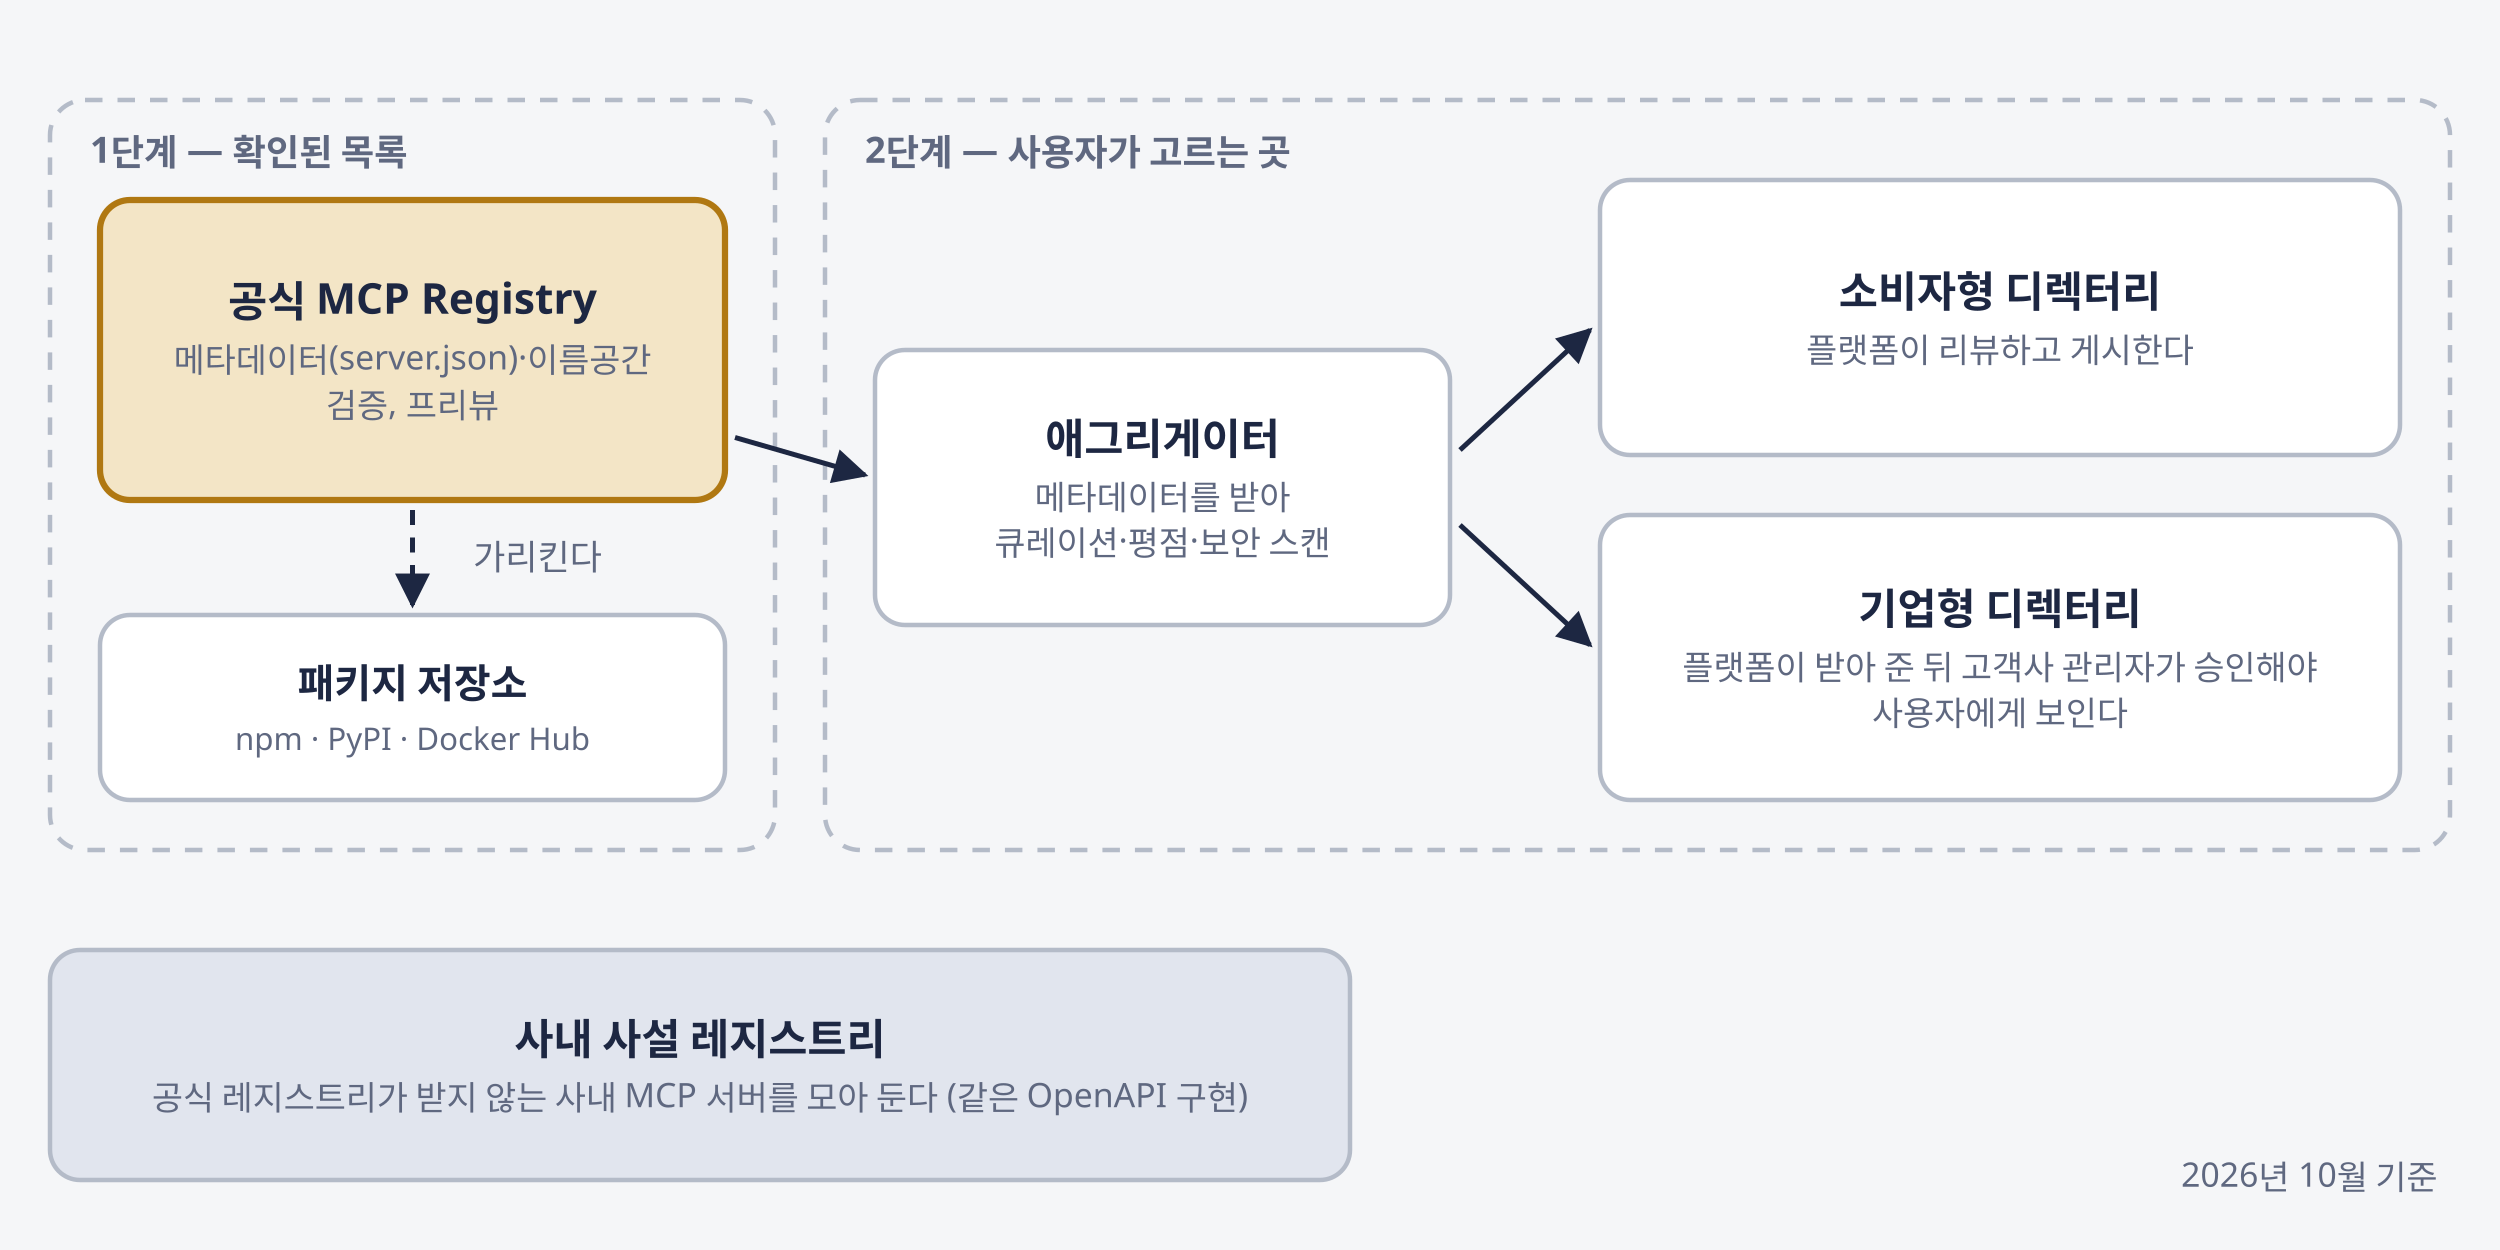
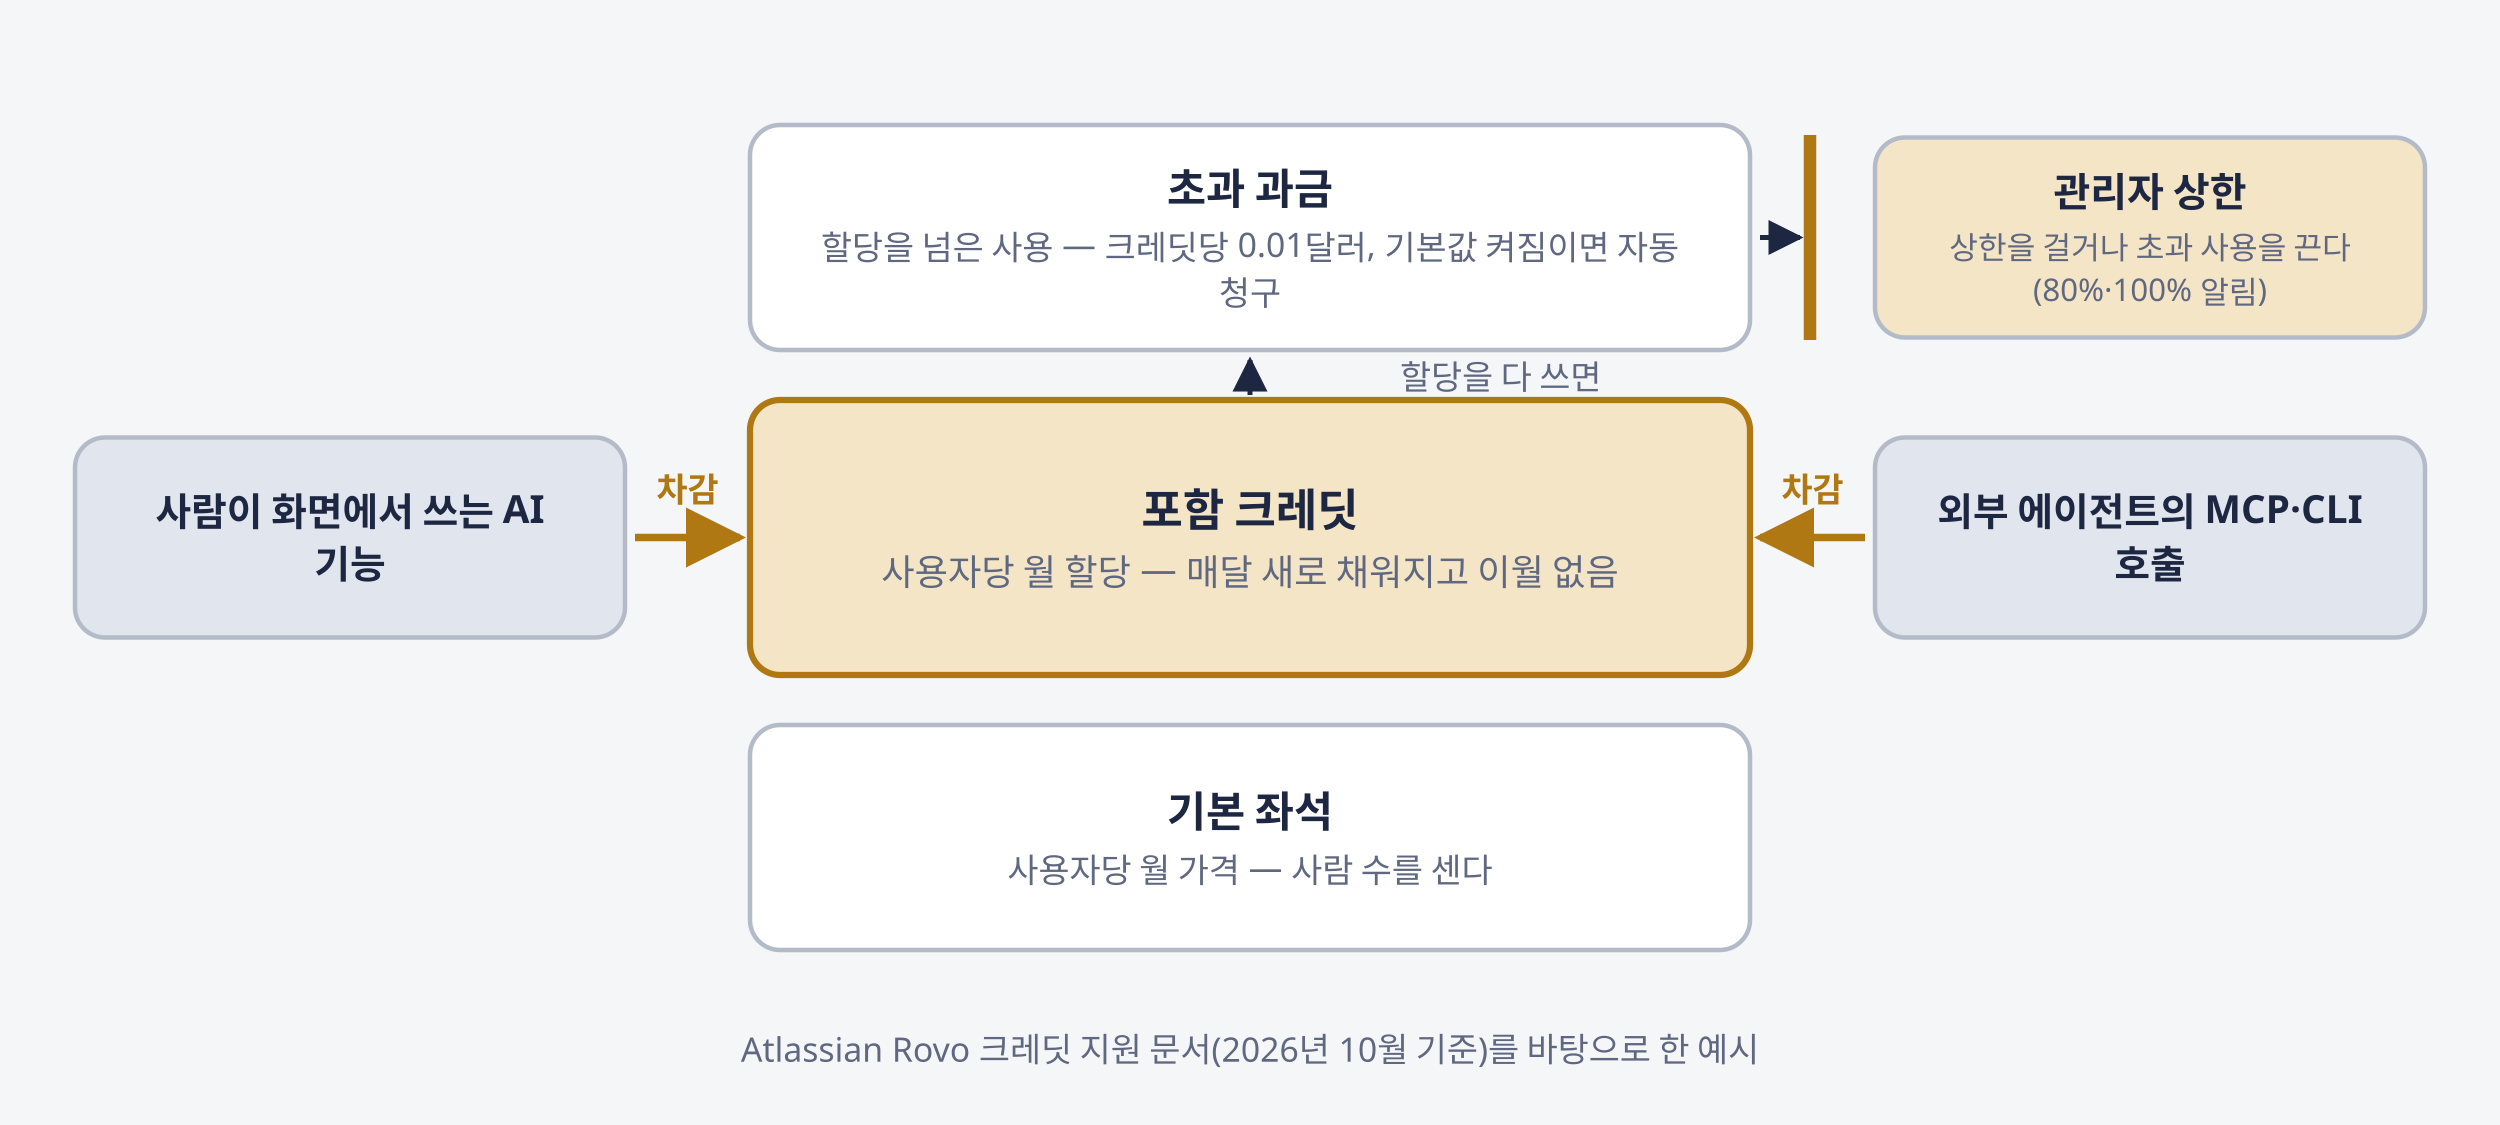
- <svg xmlns="http://www.w3.org/2000/svg" viewBox="0 0 1000 500" role="img" aria-label="MCP 서버 유통의 두 단계와 사내 사설 레지스트리" font-family="Pretendard,'Apple SD Gothic Neo','Noto Sans KR',sans-serif">
+ <svg xmlns="http://www.w3.org/2000/svg" viewBox="0 0 1000 450" role="img" aria-label="좌석 위에 얹히는 크레딧과 외부 호출의 차감 경로" font-family="Pretendard,'Apple SD Gothic Neo','Noto Sans KR',sans-serif">
  <defs>
    <marker id="mi" viewBox="0 0 10 10" refX="9" refY="5" markerWidth="7" markerHeight="7" orient="auto-start-reverse">
      <path d="M0,0L10,5L0,10z" fill="#1D2742" />
    </marker>
    <marker id="mc" viewBox="0 0 10 10" refX="9" refY="5" markerWidth="8" markerHeight="8" orient="auto-start-reverse">
      <path d="M0,0L10,5L0,10z" fill="#B07812" />
    </marker>
  </defs>
-   <rect width="1000" height="500" fill="#F5F6F8" />
-   <rect x="20" y="40" width="290" height="300" rx="14" fill="none" stroke="#B4BBC8" stroke-width="1.8" stroke-dasharray="7 6" />
-   <text fill="#5F6880" font-size="14.5" font-weight="700" text-anchor="start" dominant-baseline="middle">
-     <tspan x="36.0" y="60.0">1단계 — 확인된 목록</tspan>
+   <rect width="1000" height="450" fill="#F5F6F8" />
+   <rect x="300" y="50" width="400" height="90" rx="12" fill="#FFFFFF" stroke="#B4BBC8" stroke-width="1.8" />
+   <text x="500.0" y="81.7" fill="#1D2742" font-size="17" font-weight="700" text-anchor="middle">초과 과금</text>
+   <text x="500.0" y="103.9" fill="#5F6880" font-size="13.5" font-weight="400" text-anchor="middle">할당을 넘은 사용 — 크레딧당 0.01달러, 기본값 켜짐이면 자동</text>
+   <text x="500.0" y="122.1" fill="#5F6880" font-size="13.5" font-weight="400" text-anchor="middle">청구</text>
+   <rect x="300" y="160" width="400" height="110" rx="12" fill="#F3E5C6" stroke="#B07812" stroke-width="2.5" />
+   <text x="500.0" y="210.5" fill="#1D2742" font-size="18" font-weight="700" text-anchor="middle">포함 크레딧</text>
+   <text x="500.0" y="234.1" fill="#5F6880" font-size="14.5" font-weight="400" text-anchor="middle">사용자당 월 할당 — 매달 새로 채워지고 이월 없음</text>
+   <rect x="300" y="290" width="400" height="90" rx="12" fill="#FFFFFF" stroke="#B4BBC8" stroke-width="1.8" />
+   <text x="500.0" y="330.8" fill="#1D2742" font-size="17" font-weight="700" text-anchor="middle">기본 좌석</text>
+   <text x="500.0" y="353.0" fill="#5F6880" font-size="13.5" font-weight="400" text-anchor="middle">사용자당 월 가격 — 사람 수를 센다</text>
+   <path d="M500,158 L500,144" fill="none" stroke="#1D2742" stroke-width="2" marker-end="url(#mi)" />
+   <text fill="#5F6880" font-size="13.5" font-weight="400" text-anchor="start" dominant-baseline="middle">
+     <tspan x="560.0" y="151.0">할당을 다 쓰면</tspan>
  </text>
-   <rect x="330" y="40" width="650" height="300" rx="14" fill="none" stroke="#B4BBC8" stroke-width="1.8" stroke-dasharray="7 6" />
-   <text fill="#5F6880" font-size="14.5" font-weight="700" text-anchor="start" dominant-baseline="middle">
-     <tspan x="346.0" y="60.0">2단계 — 사용자가 고르는 곳</tspan>
+   <rect x="30" y="175" width="220" height="80" rx="12" fill="#E1E5EE" stroke="#B4BBC8" stroke-width="1.8" />
+   <text x="140.0" y="210.3" fill="#1D2742" font-size="15.5" font-weight="700" text-anchor="middle">사람이 화면에서 쓰는 AI</text>
+   <text x="140.0" y="231.3" fill="#1D2742" font-size="15.5" font-weight="700" text-anchor="middle">기능</text>
+   <rect x="750" y="175" width="220" height="80" rx="12" fill="#E1E5EE" stroke="#B4BBC8" stroke-width="1.8" />
+   <text x="860.0" y="210.3" fill="#1D2742" font-size="15.5" font-weight="700" text-anchor="middle">외부 에이전트의 MCP·CLI</text>
+   <text x="860.0" y="231.3" fill="#1D2742" font-size="15.5" font-weight="700" text-anchor="middle">호출</text>
+   <path d="M254,215 L296,215" fill="none" stroke="#B07812" stroke-width="3" marker-end="url(#mc)" />
+   <path d="M746,215 L704,215" fill="none" stroke="#B07812" stroke-width="3" marker-end="url(#mc)" />
+   <text fill="#B07812" font-size="13.5" font-weight="700" text-anchor="middle" dominant-baseline="middle">
+     <tspan x="275.0" y="196.0">차감</tspan>
  </text>
-   <rect x="40" y="80" width="250" height="120" rx="12" fill="#F3E5C6" stroke="#B07812" stroke-width="2.5" />
-   <text x="165.0" y="126.7" fill="#1D2742" font-size="17" font-weight="700" text-anchor="middle">공식 MCP Registry</text>
-   <text x="165.0" y="148.9" fill="#5F6880" font-size="13.5" font-weight="400" text-anchor="middle">메타데이터(server.json)·이름공간</text>
-   <text x="165.0" y="167.1" fill="#5F6880" font-size="13.5" font-weight="400" text-anchor="middle">검증, 프리뷰</text>
-   <rect x="40" y="246" width="250" height="74" rx="12" fill="#FFFFFF" stroke="#B4BBC8" stroke-width="1.8" />
-   <text x="165.0" y="279.1" fill="#1D2742" font-size="16" font-weight="700" text-anchor="middle">패키지 저장소</text>
-   <text x="165.0" y="300.0" fill="#5F6880" font-size="12.5" font-weight="400" text-anchor="middle">npm · PyPI · Docker Hub</text>
-   <path d="M165,204 L165,242" fill="none" stroke="#1D2742" stroke-width="2" stroke-dasharray="6 5" marker-end="url(#mi)" />
-   <text fill="#5F6880" font-size="14" font-weight="400" text-anchor="middle" dominant-baseline="middle">
-     <tspan x="215.0" y="223.0">가리킨다</tspan>
+   <text fill="#B07812" font-size="13.5" font-weight="700" text-anchor="middle" dominant-baseline="middle">
+     <tspan x="725.0" y="196.0">차감</tspan>
  </text>
-   <rect x="350" y="140" width="230" height="110" rx="12" fill="#FFFFFF" stroke="#B4BBC8" stroke-width="1.8" />
-   <text x="465.0" y="181.7" fill="#1D2742" font-size="17" font-weight="700" text-anchor="middle">애그리게이터</text>
-   <text x="465.0" y="203.9" fill="#5F6880" font-size="13.5" font-weight="400" text-anchor="middle">메타데이터를 받아</text>
-   <text x="465.0" y="222.1" fill="#5F6880" font-size="13.5" font-weight="400" text-anchor="middle">큐레이션·평점·보안 스캔</text>
-   <path d="M294,175 L346,190" fill="none" stroke="#1D2742" stroke-width="2" marker-end="url(#mi)" />
-   <rect x="640" y="72" width="320" height="110" rx="12" fill="#FFFFFF" stroke="#B4BBC8" stroke-width="1.8" />
-   <text x="800.0" y="122.8" fill="#1D2742" font-size="17" font-weight="700" text-anchor="middle">소비자형 디렉터리</text>
-   <text x="800.0" y="145.0" fill="#5F6880" font-size="13.5" font-weight="400" text-anchor="middle">플랫폼이 리뷰하고 게시한다</text>
-   <rect x="640" y="206" width="320" height="114" rx="12" fill="#FFFFFF" stroke="#B4BBC8" stroke-width="1.8" />
-   <text x="800.0" y="249.7" fill="#1D2742" font-size="17" font-weight="700" text-anchor="middle">기업형 디렉터리</text>
-   <text x="800.0" y="271.9" fill="#5F6880" font-size="13.5" font-weight="400" text-anchor="middle">플랫폼이 받아 준 뒤 고객사 관리자가 승인해야</text>
-   <text x="800.0" y="290.2" fill="#5F6880" font-size="13.5" font-weight="400" text-anchor="middle">사용자에게 보인다</text>
-   <path d="M584,180 L636,132" fill="none" stroke="#1D2742" stroke-width="2" marker-end="url(#mi)" />
-   <path d="M584,210 L636,258" fill="none" stroke="#1D2742" stroke-width="2" marker-end="url(#mi)" />
-   <rect x="20" y="380" width="520" height="92" rx="12" fill="#E1E5EE" stroke="#B4BBC8" stroke-width="1.8" />
-   <text x="280.0" y="421.8" fill="#1D2742" font-size="17" font-weight="700" text-anchor="middle">사내 사설 레지스트리</text>
-   <text x="280.0" y="444.0" fill="#5F6880" font-size="13.5" font-weight="400" text-anchor="middle">공식 레지스트리가 받지 않는 사내 MCP 서버를 모아 둔다 (같은 OpenAPI 구현)</text>
-   <text fill="#5F6880" font-size="13.5" font-weight="400" text-anchor="end" dominant-baseline="middle">
-     <tspan x="975.0" y="470.0">2026년 10월 기준</tspan>
+   <line x1="724" y1="54" x2="724" y2="136" stroke="#B07812" stroke-width="5" />
+   <path d="M704,95 L720,95" fill="none" stroke="#1D2742" stroke-width="2" marker-end="url(#mi)" />
+   <rect x="750" y="55" width="220" height="80" rx="12" fill="#F3E5C6" stroke="#B4BBC8" stroke-width="1.8" />
+   <text x="860.0" y="82.6" fill="#1D2742" font-size="16" font-weight="700" text-anchor="middle">관리자 상한</text>
+   <text x="860.0" y="103.6" fill="#5F6880" font-size="12.5" font-weight="400" text-anchor="middle">상한을 걸거나 초과 사용을 끈다</text>
+   <text x="860.0" y="120.4" fill="#5F6880" font-size="12.5" font-weight="400" text-anchor="middle">(80%·100% 알림)</text>
+   <text fill="#5F6880" font-size="13.5" font-weight="400" text-anchor="middle" dominant-baseline="middle">
+     <tspan x="500.0" y="420.0">Atlassian Rovo 크레딧 지원 문서(2026년 10월 기준)를 바탕으로 한 예시</tspan>
  </text>
</svg>
